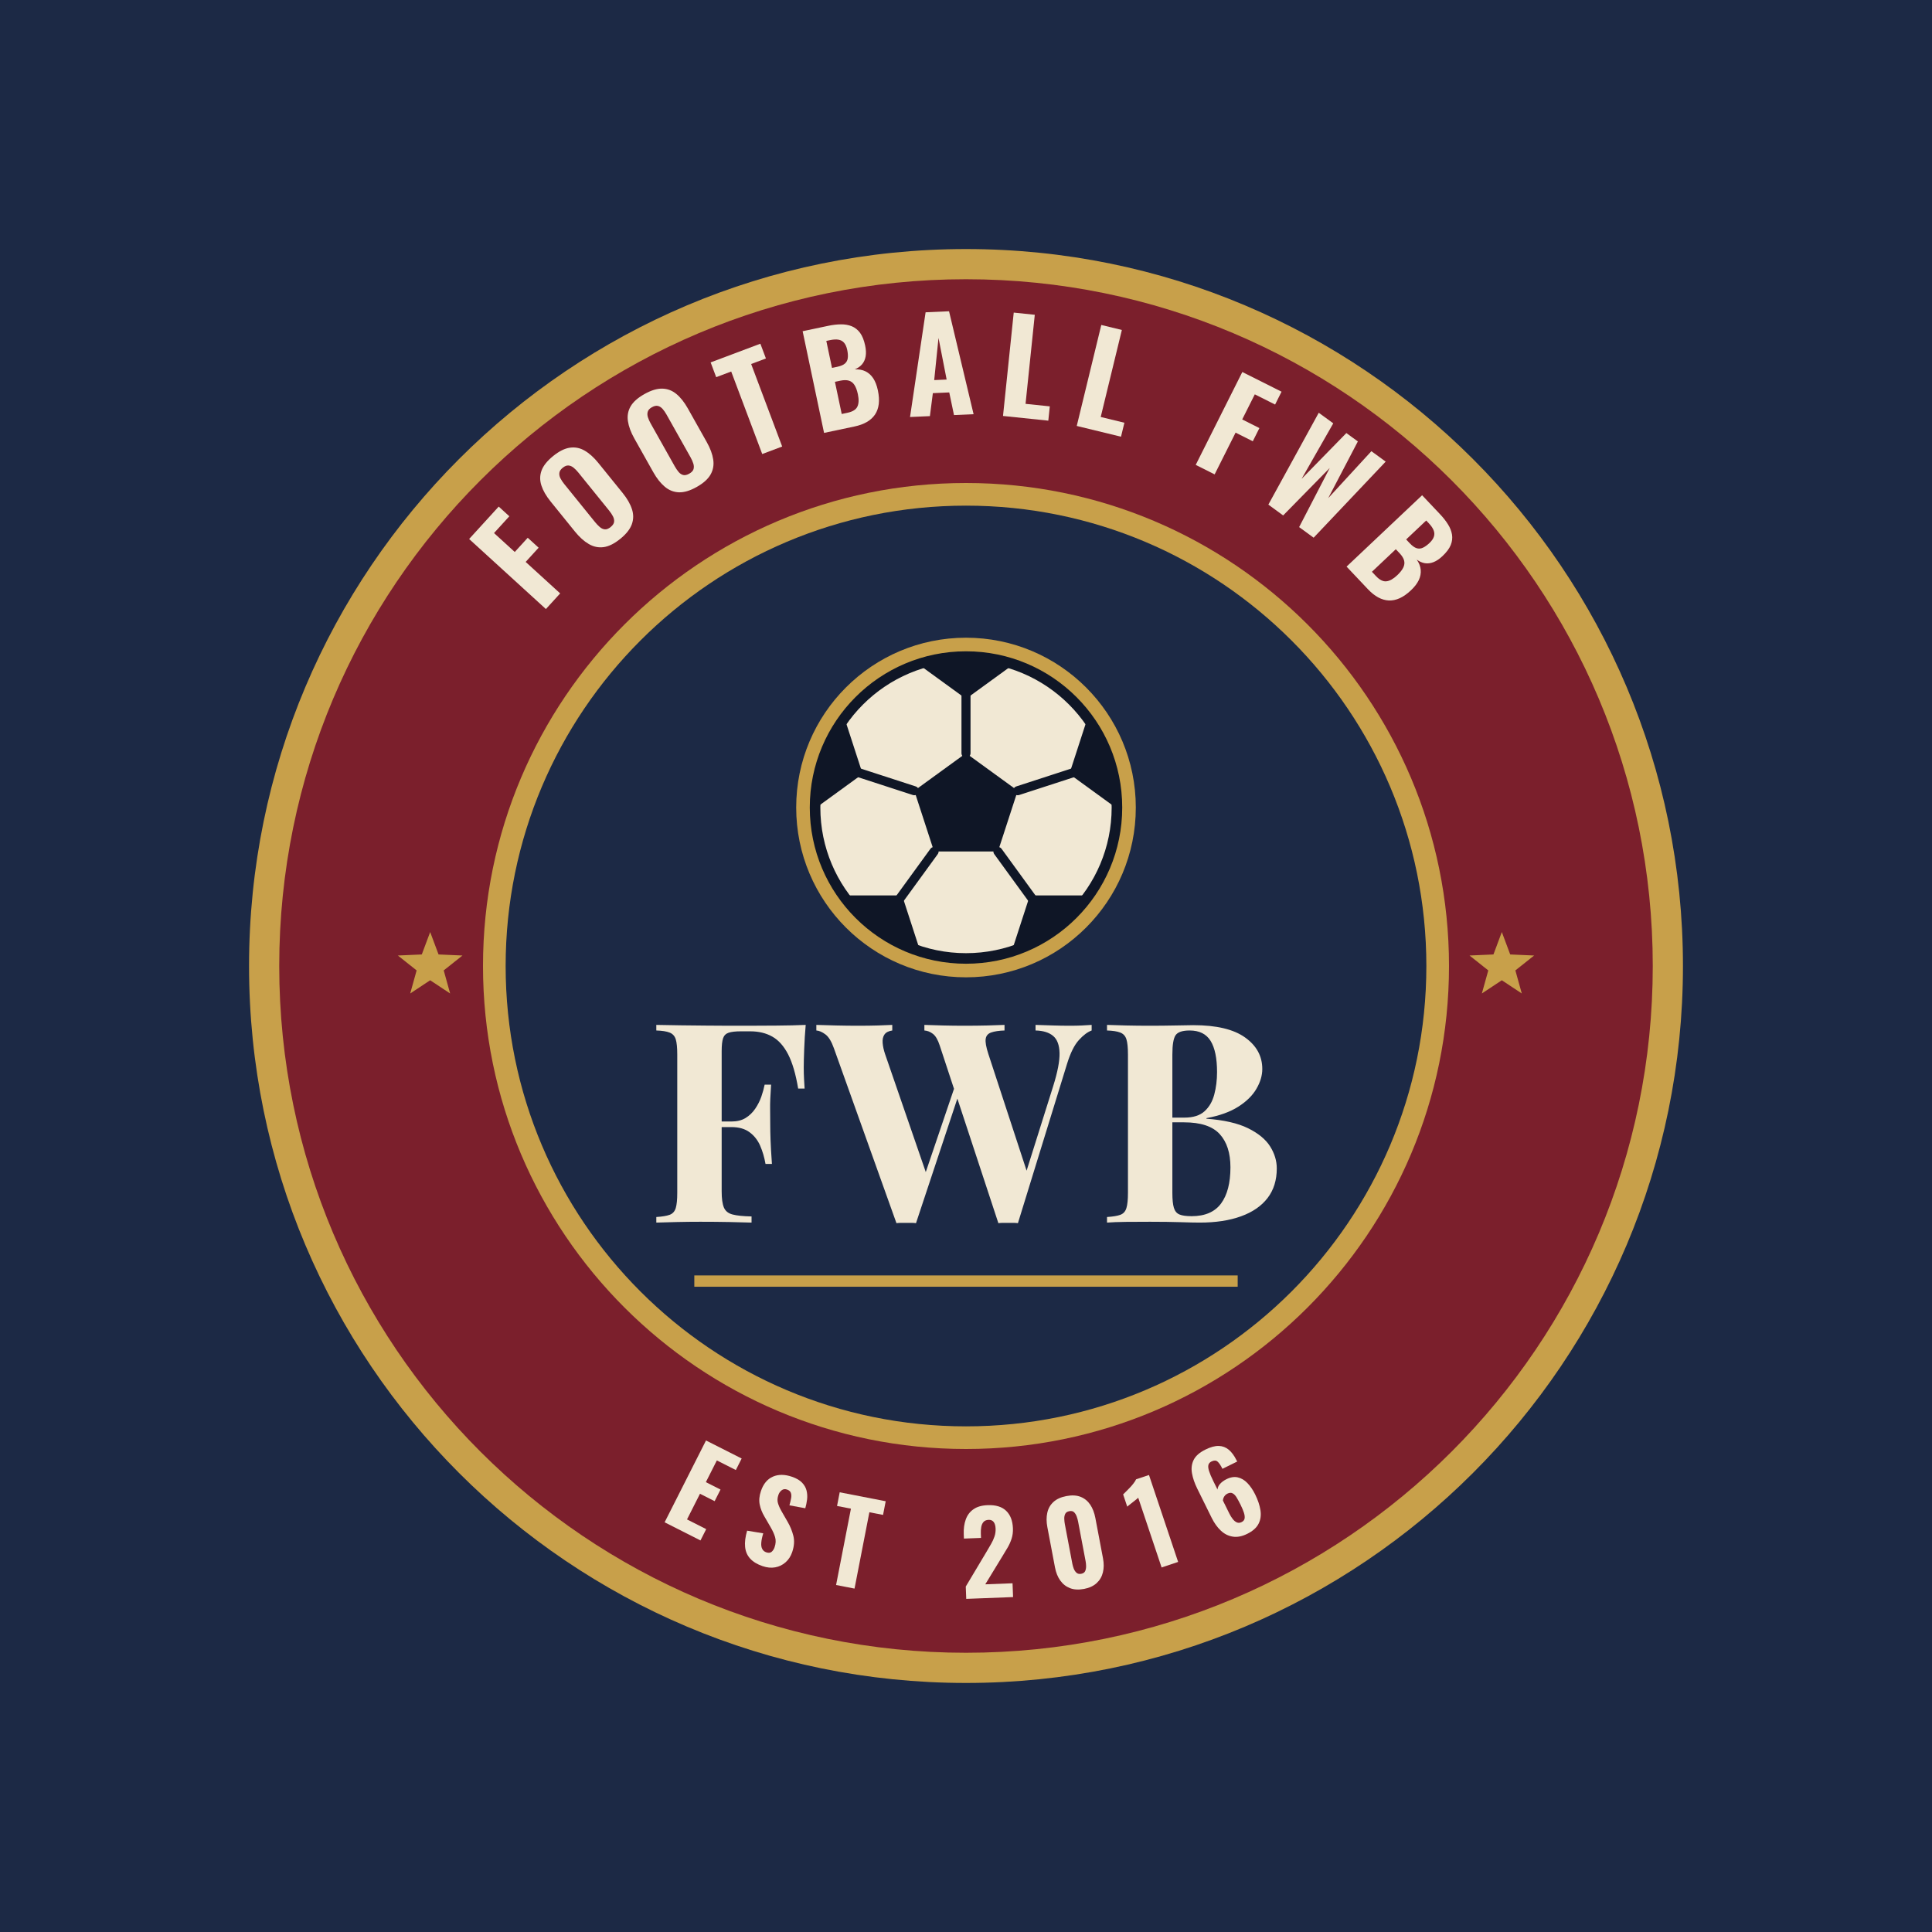
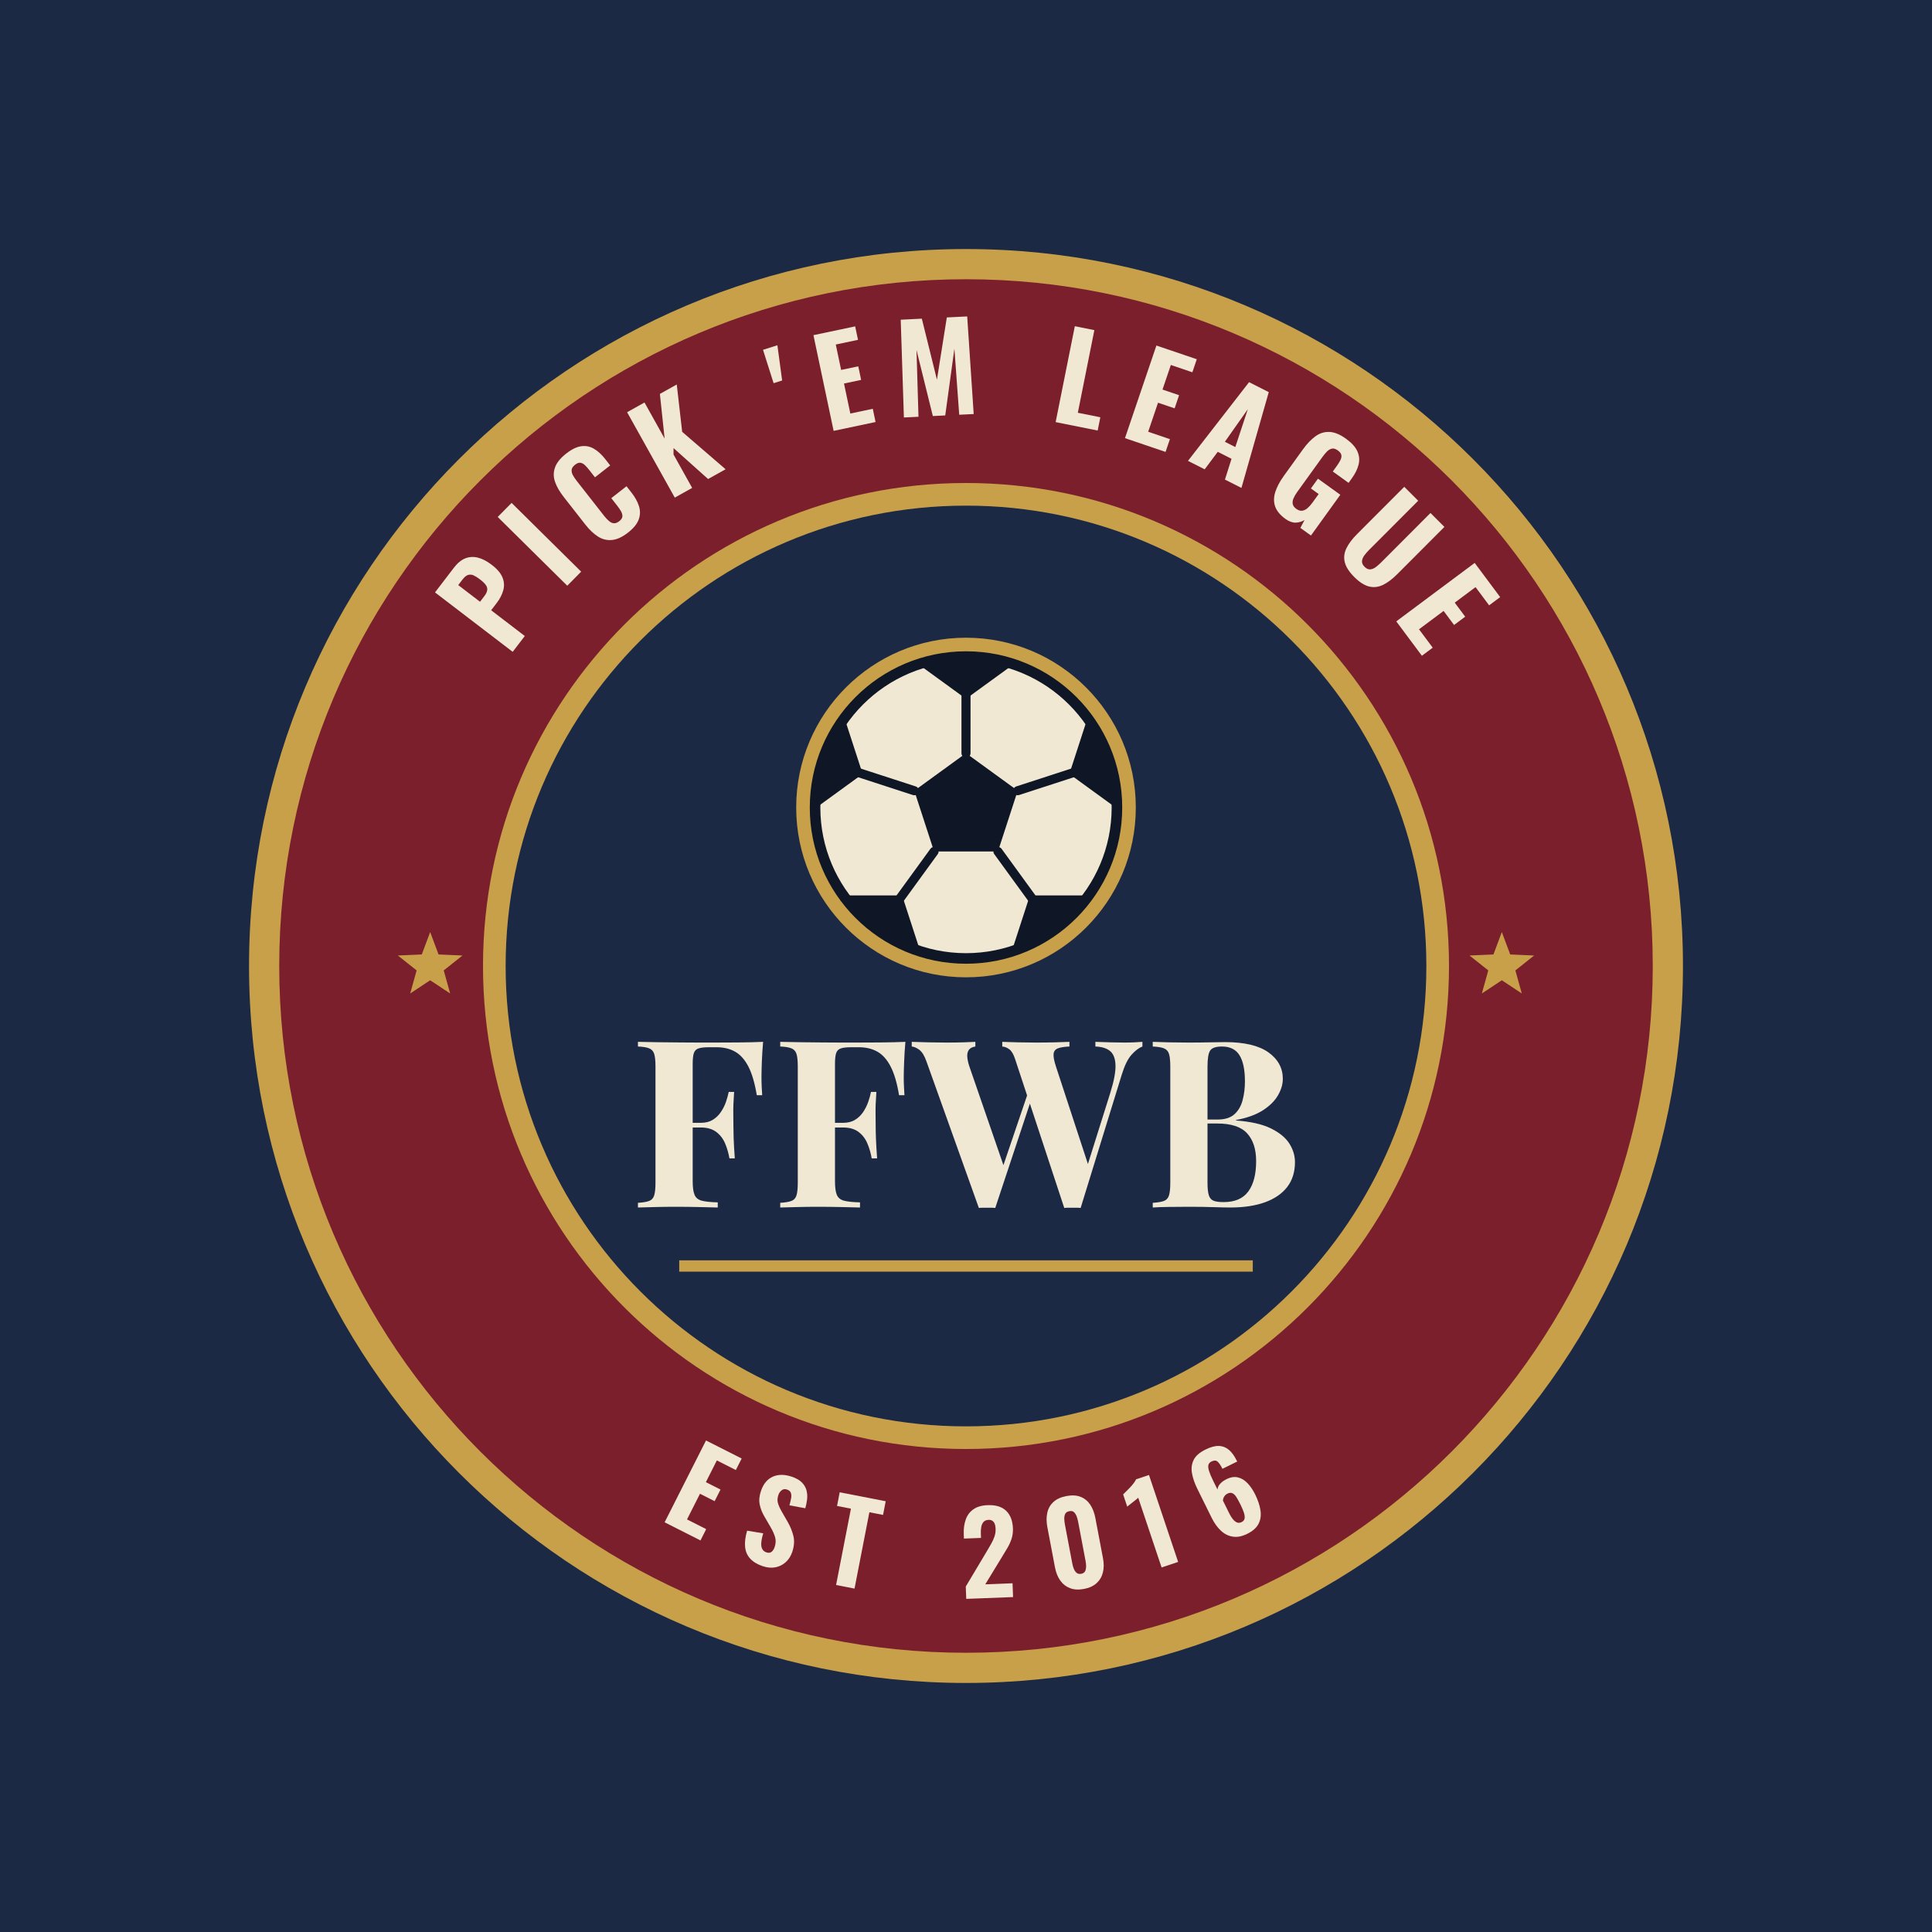
<svg xmlns="http://www.w3.org/2000/svg" viewBox="0 0 512 512">
  <rect width="512" height="512" fill="#1c2945" />
  <svg x="56" y="56" width="400" height="400" viewBox="0 0 400 400">
    <circle cx="200" cy="200" r="190" fill="#c8a04a" />
    <circle cx="200" cy="200" r="182" fill="#7b1f2c" />
    <circle cx="200" cy="200" r="128" fill="#c8a04a" />
    <circle cx="200" cy="200" r="122" fill="#1c2945" />
-     <path d="M0.46 0L-5.15 0L-5.15-27.54L6.48-27.54L6.48-23.73L0.46-23.73L0.46-16.29L5.56-16.29L5.56-12.38L0.46-12.38" fill="#f1e8d4" transform="translate(92.14 101.6) rotate(-47.62)" />
-     <path d="M-0.03 0.37Q-3.06 0.37-4.83-0.71Q-6.60-1.80-7.36-3.83Q-8.13-5.85-8.13-8.67L-8.13-18.94Q-8.13-21.76-7.36-23.77Q-6.60-25.77-4.83-26.83Q-3.06-27.88-0.03-27.88Q3.03-27.88 4.81-26.81Q6.60-25.74 7.36-23.75Q8.13-21.76 8.13-18.94L8.13-8.67Q8.13-5.85 7.36-3.83Q6.60-1.80 4.81-0.71Q3.03 0.37-0.03 0.37M-0.03-3.67Q1.05-3.67 1.56-4.16Q2.07-4.66 2.24-5.49Q2.41-6.32 2.41-7.28L2.41-20.30Q2.41-21.25 2.24-22.07Q2.07-22.88 1.56-23.37Q1.05-23.87-0.03-23.87Q-1.05-23.87-1.56-23.37Q-2.07-22.88-2.24-22.07Q-2.41-21.25-2.41-20.30L-2.41-7.28Q-2.41-6.32-2.26-5.49Q-2.11-4.66-1.60-4.16Q-1.09-3.67-0.03-3.67" fill="#f1e8d4" transform="translate(108.15 86.51) rotate(-38.98)" />
-     <path d="M-0.03 0.37Q-3.06 0.37-4.83-0.71Q-6.60-1.80-7.36-3.83Q-8.13-5.85-8.13-8.67L-8.13-18.94Q-8.13-21.76-7.36-23.77Q-6.60-25.77-4.83-26.83Q-3.06-27.88-0.03-27.88Q3.03-27.88 4.81-26.81Q6.60-25.74 7.36-23.75Q8.13-21.76 8.13-18.94L8.13-8.67Q8.13-5.85 7.36-3.83Q6.60-1.80 4.81-0.71Q3.03 0.37-0.03 0.37M-0.03-3.67Q1.05-3.67 1.56-4.16Q2.07-4.66 2.24-5.49Q2.41-6.32 2.41-7.28L2.41-20.30Q2.41-21.25 2.24-22.07Q2.07-22.88 1.56-23.37Q1.05-23.87-0.03-23.87Q-1.05-23.87-1.56-23.37Q-2.07-22.88-2.24-22.07Q-2.41-21.25-2.41-20.30L-2.41-7.28Q-2.41-6.32-2.26-5.49Q-2.11-4.66-1.60-4.16Q-1.09-3.67-0.03-3.67" fill="#f1e8d4" transform="translate(128.47 72.72) rotate(-29.34)" />
-     <path d="M2.86 0L-2.79 0L-2.79-23.36L-7.04-23.36L-7.04-27.54L7.04-27.54L7.04-23.36L2.86-23.36" fill="#f1e8d4" transform="translate(148.61 63.34) rotate(-20.61)" />
-     <path d="M0.54 0L-7.68 0L-7.68-27.54L-0.71-27.54Q1.09-27.54 2.62-27.23Q4.15-26.93 5.32-26.15Q6.49-25.36 7.12-23.99Q7.75-22.61 7.75-20.40Q7.75-18.73 7.28-17.56Q6.80-16.39 5.92-15.71Q5.03-15.03 3.74-14.79Q5.34-14.55 6.43-13.70Q7.51-12.85 8.06-11.46Q8.60-10.06 8.60-8.09Q8.60-6.02 8.08-4.49Q7.55-2.96 6.53-1.97Q5.51-0.99 4.01-0.49Q2.52 0 0.54 0M-2.07-12.65L-2.07-3.94L-0.51-3.94Q1.60-3.94 2.40-5Q3.20-6.05 3.20-8.16Q3.20-9.79 2.82-10.76Q2.45-11.73 1.62-12.19Q0.78-12.65-0.61-12.65L-2.07-12.65M-2.07-23.73L-2.07-16.42L-0.68-16.42Q0.78-16.42 1.53-16.85Q2.28-17.27 2.57-18.14Q2.86-19.01 2.86-20.26Q2.86-21.52 2.43-22.29Q2.01-23.05 1.14-23.39Q0.27-23.73-1.05-23.73" fill="#f1e8d4" transform="translate(169.9 57.14) rotate(-11.9)" />
-     <path d="M-3.16 0L-8.43 0L-3.09-27.54L3.13-27.54L8.43 0L3.23 0L2.24-6.05L-2.11-6.05L-3.16 0M0.03-20.60L-1.60-9.49L1.70-9.49" fill="#f1e8d4" transform="translate(193.59 54.14) rotate(-2.52)" />
-     <path d="M6.78 0L-5.29 0L-5.29-27.54L0.32-27.54L0.32-3.81L6.78-3.81" fill="#f1e8d4" transform="translate(215.07 54.78) rotate(5.92)" />
-     <path d="M6.78 0L-5.29 0L-5.29-27.54L0.32-27.54L0.32-3.81L6.78-3.81" fill="#f1e8d4" transform="translate(234.49 58.13) rotate(13.66)" />
-     <path d="" fill="#f1e8d4" transform="translate(250.37 62.97) rotate(20.18)" />
-     <path d="M0.46 0L-5.15 0L-5.15-27.54L6.48-27.54L6.48-23.73L0.46-23.73L0.46-16.29L5.56-16.29L5.56-12.38L0.46-12.38" fill="#f1e8d4" transform="translate(265.48 69.51) rotate(26.65)" />
-     <path d="M-2.55 0L-7.41 0L-10.98-27.54L-6.22-27.54L-4.32-10.71L-1.90-27.51L1.87-27.51L4.39-10.74L6.29-27.54L10.98-27.54L7.45 0L2.69 0L0-17.44" fill="#f1e8d4" transform="translate(286.11 82.1) rotate(36.14)" />
-     <path d="M0.54 0L-7.68 0L-7.68-27.54L-0.71-27.54Q1.09-27.54 2.62-27.23Q4.15-26.93 5.32-26.15Q6.49-25.36 7.12-23.99Q7.75-22.61 7.75-20.40Q7.75-18.73 7.28-17.56Q6.80-16.39 5.92-15.71Q5.03-15.03 3.74-14.79Q5.34-14.55 6.43-13.70Q7.51-12.85 8.06-11.46Q8.60-10.06 8.60-8.09Q8.60-6.02 8.08-4.49Q7.55-2.96 6.53-1.97Q5.51-0.99 4.01-0.49Q2.52 0 0.54 0M-2.07-12.65L-2.07-3.94L-0.51-3.94Q1.60-3.94 2.40-5Q3.20-6.05 3.20-8.16Q3.20-9.79 2.82-10.76Q2.45-11.73 1.62-12.19Q0.78-12.65-0.61-12.65L-2.07-12.65M-2.07-23.73L-2.07-16.42L-0.68-16.42Q0.78-16.42 1.53-16.85Q2.28-17.27 2.57-18.14Q2.86-19.01 2.86-20.26Q2.86-21.52 2.43-22.29Q2.01-23.05 1.14-23.39Q0.27-23.73-1.05-23.73" fill="#f1e8d4" transform="translate(306.13 99.74) rotate(46.63)" />
+     <path d="M-1.60 0L-6.88 0L-6.88-25.92L1.34-25.92Q3.68-25.92 5.15-25.04Q6.62-24.16 7.34-22.50Q8.06-20.83 8.06-18.46Q8.06-15.68 7.12-14.11Q6.18-12.54 4.54-11.89Q2.91-11.23 0.80-11.23L-1.60-11.23L-1.60 0M-1.60-22.21L-1.60-14.94L0.26-14.94Q1.41-14.94 2.03-15.31Q2.66-15.68 2.88-16.48Q3.10-17.28 3.10-18.53Q3.10-19.71 2.93-20.51Q2.75-21.31 2.14-21.76Q1.54-22.21 0.22-22.21" fill="#f1e8d4" transform="translate(84.05 111.28) rotate(-52.58)" />
+     <path d="M2.62 0L-2.62 0L-2.62-25.92L2.62-25.92" fill="#f1e8d4" transform="translate(96.17 97.36) rotate(-45.33)" />
+     <path d="M0.30 0.35Q-2.58 0.35-4.26-0.74Q-5.94-1.82-6.61-3.76Q-7.28-5.70-7.28-8.26L-7.28-17.57Q-7.28-20.26-6.61-22.19Q-5.94-24.13-4.26-25.18Q-2.58-26.24 0.30-26.24Q3.09-26.24 4.67-25.31Q6.26-24.38 6.91-22.69Q7.57-20.99 7.57-18.75L7.57-16.58L2.45-16.58L2.45-19.01Q2.45-19.90 2.35-20.69Q2.26-21.47 1.82-21.97Q1.39-22.46 0.34-22.46Q-0.72-22.46-1.20-21.95Q-1.68-21.44-1.81-20.62Q-1.94-19.81-1.94-18.82L-1.94-7.04Q-1.94-5.95-1.76-5.14Q-1.58-4.32-1.09-3.89Q-0.59-3.46 0.34-3.46Q1.36-3.46 1.79-3.95Q2.22-4.45 2.34-5.28Q2.45-6.11 2.45-7.04L2.45-9.57L7.57-9.57L7.57-7.42Q7.57-5.15 6.93-3.41Q6.29-1.66 4.72-0.66Q3.15 0.35 0.30 0.35" fill="#f1e8d4" transform="translate(109.97 85.06) rotate(-38.07)" />
+     <path d="M-1.60 0L-6.88 0L-6.88-25.92L-1.60-25.92L-1.60-14.98L3.07-25.92L8.19-25.92L3.33-14.27L8.54 0L3.23 0L-0.77-11.62L-1.60-10.14" fill="#f1e8d4" transform="translate(128.83 72.52) rotate(-29.17)" />
+     <path d="" fill="#f1e8d4" transform="translate(144.9 64.8) rotate(-22.17)" />
+     <path d="M0.56-16.64L-1.81-16.64L-1.81-25.92L2.19-25.92" fill="#f1e8d4" transform="translate(155.78 60.86) rotate(-17.63)" />
+     <path d="M6.30 0L-5.06 0L-5.06-25.92L6.24-25.92L6.24-22.27L0.22-22.27L0.22-15.39L4.86-15.39L4.86-11.71L0.22-11.71L0.22-3.58L6.30-3.58" fill="#f1e8d4" transform="translate(169.87 57.14) rotate(-11.91)" />
+     <path d="M-5.39 0L-9.26 0L-8.82-25.92L-3.22-25.92L-0.02-9.57L3.41-25.92L8.82-25.92L9.26 0L5.42 0L5.01-17.57L1.71 0L-1.58 0L-5.04-17.70" fill="#f1e8d4" transform="translate(192.79 54.18) rotate(-2.83)" />
+     <path d="" fill="#f1e8d4" transform="translate(212.89 54.57) rotate(5.06)" />
+     <path d="M6.38 0L-4.98 0L-4.98-25.92L0.30-25.92L0.30-3.58L6.38-3.58" fill="#f1e8d4" transform="translate(228.64 56.84) rotate(11.31)" />
+     <path d="M6.30 0L-5.06 0L-5.06-25.92L6.24-25.92L6.24-22.27L0.22-22.27L0.22-15.39L4.86-15.39L4.86-11.71L0.22-11.71L0.22-3.58L6.30-3.58" fill="#f1e8d4" transform="translate(246.92 61.74) rotate(18.75)" />
+     <path d="M-2.98 0L-7.94 0L-2.91-25.92L2.94-25.92L7.94 0L3.04 0L2.11-5.70L-1.98-5.70L-2.98 0M0.03-19.39L-1.50-8.93L1.60-8.93" fill="#f1e8d4" transform="translate(265.91 69.72) rotate(26.84)" />
+     <path d="M-0.58 0.38Q-3.20 0.38-4.74-0.72Q-6.27-1.82-6.93-3.86Q-7.58-5.89-7.58-8.58L-7.58-17.25Q-7.58-20.03-6.91-22.05Q-6.24-24.06-4.56-25.15Q-2.88-26.24 0-26.24Q2.78-26.24 4.40-25.31Q6.02-24.38 6.72-22.69Q7.42-20.99 7.42-18.66L7.42-17.15L2.27-17.15L2.27-18.98Q2.27-20 2.14-20.78Q2.02-21.57 1.55-22.02Q1.09-22.46 0.06-22.46Q-0.99-22.46-1.47-21.92Q-1.95-21.38-2.08-20.53Q-2.21-19.68-2.21-18.72L-2.21-7.23Q-2.21-6.14-2.02-5.28Q-1.82-4.42-1.30-3.94Q-0.77-3.46 0.22-3.46Q1.22-3.46 1.76-3.97Q2.30-4.48 2.51-5.36Q2.72-6.24 2.72-7.36L2.72-10.11L0.19-10.11L0.19-13.31L7.49-13.31L7.49 0L4.03 0L3.71-2.34Q3.20-1.15 2.18-0.38Q1.15 0.38-0.58 0.38" fill="#f1e8d4" transform="translate(285.34 81.54) rotate(35.77)" />
+     <path d="M0 0.35Q-2.94 0.35-4.58-0.66Q-6.21-1.66-6.86-3.57Q-7.52-5.47-7.52-8.19L-7.52-25.92L-2.30-25.92L-2.30-7.46Q-2.30-6.50-2.16-5.57Q-2.02-4.64-1.52-4.06Q-1.02-3.49 0-3.49Q1.06-3.49 1.55-4.06Q2.05-4.64 2.18-5.57Q2.30-6.50 2.30-7.46L2.30-25.92L7.52-25.92L7.52-8.19Q7.52-5.47 6.86-3.57Q6.21-1.66 4.58-0.66Q2.94 0.35 0 0.35" fill="#f1e8d4" transform="translate(303.15 96.67) rotate(44.95)" />
+     <path d="M6.30 0L-5.06 0L-5.06-25.92L6.24-25.92L6.24-22.27L0.22-22.27L0.22-15.39L4.86-15.39L4.86-11.71L0.22-11.71L0.22-3.58L6.30-3.58" fill="#f1e8d4" transform="translate(317.05 112.73) rotate(53.29)" />
    <path d="M5.91 21.60L-4.74 21.60L-4.74-2.70L5.85-2.70L5.85 0.72L0.21 0.72L0.21 7.17L4.56 7.17L4.56 10.62L0.21 10.62L0.21 18.24L5.91 18.24" fill="#f1e8d4" transform="translate(134.11 330.29) rotate(26.83)" />
    <path d="M0.55 21.93Q-1.70 21.93-3.20 21.10Q-4.70 20.28-5.46 18.61Q-6.23 16.95-6.35 14.37L-2.08 13.65Q-2.03 15.15-1.77 16.15Q-1.52 17.16-0.99 17.65Q-0.47 18.15 0.31 18.15Q1.27 18.15 1.62 17.55Q1.96 16.95 1.96 16.17Q1.96 14.64 1.23 13.60Q0.50 12.57-0.71 11.52L-3.23 9.33Q-4.58 8.19-5.43 6.75Q-6.29 5.31-6.29 3.21Q-6.29 0.21-4.53-1.39Q-2.78-3 0.28-3Q2.11-3 3.28-2.40Q4.45-1.80 5.10-0.80Q5.75 0.21 6 1.39Q6.25 2.58 6.31 3.75L2.08 4.38Q2.02 3.27 1.89 2.43Q1.75 1.59 1.35 1.11Q0.94 0.63 0.13 0.63Q-0.74 0.63-1.16 1.27Q-1.58 1.92-1.58 2.70Q-1.58 3.99-0.99 4.81Q-0.41 5.64 0.61 6.54L3.08 8.70Q4.60 10.02 5.70 11.71Q6.79 13.41 6.79 15.90Q6.79 17.61 6.01 18.99Q5.23 20.37 3.84 21.15Q2.44 21.93 0.55 21.93" fill="#f1e8d4" transform="translate(152.66 338.11) rotate(18.92)" />
    <path d="M2.52 21.60L-2.46 21.60L-2.46 0.99L-6.21 0.99L-6.21-2.70L6.21-2.70L6.21 0.99L2.52 0.99" fill="#f1e8d4" transform="translate(172.11 343.31) rotate(11.01)" />
    <path d="" fill="#f1e8d4" transform="translate(188.27 345.53) rotate(4.61)" />
    <path d="M6.06 21.60L-6.36 21.60L-6.36 18.33L-0.45 9.24Q0.21 8.22 0.79 7.29Q1.38 6.36 1.75 5.38Q2.13 4.41 2.13 3.30Q2.13 2.13 1.68 1.51Q1.23 0.90 0.39 0.90Q-0.51 0.90-0.99 1.39Q-1.47 1.89-1.65 2.70Q-1.83 3.51-1.83 4.47L-1.83 5.61L-6.36 5.61L-6.36 4.41Q-6.36 2.25-5.68 0.57Q-5.01-1.11-3.55-2.05Q-2.10-3 0.27-3Q3.48-3 5.10-1.32Q6.72 0.36 6.72 3.39Q6.72 4.86 6.27 6.10Q5.82 7.35 5.08 8.50Q4.35 9.66 3.51 10.89L-1.17 17.94L6.06 17.94" fill="#f1e8d4" transform="translate(205.59 345.89) rotate(-2.2)" />
    <path d="M0.02 22.02Q-2.17 22.02-3.61 21.12Q-5.05 20.22-5.77 18.64Q-6.49 17.07-6.49 15L-6.49 4.11Q-6.49 1.98-5.80 0.38Q-5.12-1.23-3.67-2.13Q-2.23-3.03 0.02-3.03Q2.23-3.03 3.66-2.13Q5.08-1.23 5.78 0.38Q6.46 1.98 6.46 4.11L6.46 15Q6.46 17.07 5.74 18.64Q5.03 20.22 3.59 21.12Q2.14 22.02 0.02 22.02M0.02 17.94Q0.82 17.94 1.19 17.43Q1.54 16.92 1.67 16.21Q1.79 15.51 1.79 14.91L1.79 4.20Q1.79 3.54 1.68 2.82Q1.57 2.10 1.21 1.57Q0.86 1.05 0.02 1.05Q-0.83 1.05-1.20 1.57Q-1.58 2.10-1.68 2.82Q-1.79 3.54-1.79 4.20L-1.79 14.91Q-1.79 15.51-1.67 16.21Q-1.54 16.92-1.16 17.43Q-0.76 17.94 0.02 17.94" fill="#f1e8d4" transform="translate(227.17 343.45) rotate(-10.73)" />
    <path d="M3.09 21.60L-1.53 21.60L-1.53 2.10Q-1.80 2.25-2.27 2.41Q-2.73 2.58-3.27 2.77Q-3.81 2.97-4.29 3.13Q-4.77 3.30-5.04 3.42L-5.04 0Q-4.68-0.18-4.06-0.48Q-3.45-0.78-2.76-1.14Q-2.07-1.50-1.46-1.92Q-0.84-2.34-0.51-2.70L3.09-2.70" fill="#f1e8d4" transform="translate(246.42 338.43) rotate(-18.54)" />
    <path d="M0.20 21.93Q-2.12 21.93-3.57 20.89Q-5.03 19.86-5.70 18.06Q-6.37 16.26-6.37 13.95L-6.37 5.31Q-6.37 2.94-5.82 1.05Q-5.27-0.84-3.86-1.92Q-2.45-3 0.16-3Q2.41-3 3.75-2.30Q5.08-1.59 5.69-0.21Q6.29 1.17 6.29 3.18Q6.29 3.27 6.30 3.38Q6.31 3.48 6.31 3.57L1.94 3.57Q1.94 2.04 1.63 1.29Q1.33 0.54 0.20 0.54Q-0.53 0.54-0.93 0.99Q-1.33 1.44-1.50 2.50Q-1.67 3.57-1.67 5.43L-1.67 7.92Q-1.28 7.26-0.45 6.90Q0.38 6.54 1.46 6.51Q3.38 6.45 4.53 7.36Q5.69 8.28 6.20 9.88Q6.71 11.49 6.71 13.50Q6.71 15.96 6.11 17.88Q5.50 19.80 4.08 20.86Q2.65 21.93 0.20 21.93M0.25 18.48Q1 18.48 1.38 17.97Q1.75 17.46 1.89 16.53Q2.03 15.60 2.03 14.28Q2.03 13.02 1.95 12.07Q1.88 11.13 1.48 10.59Q1.10 10.05 0.20 10.05Q-0.23 10.05-0.60 10.21Q-0.98 10.38-1.25 10.63Q-1.51 10.89-1.67 11.16L-1.67 15.03Q-1.67 15.93-1.50 16.72Q-1.33 17.52-0.92 18Q-0.50 18.48 0.25 18.48" fill="#f1e8d4" transform="translate(264.64 330.91) rotate(-26.28)" />
    <polygon fill="#c8a04a" points="58,191 60.22,196.94 66.56,197.22 61.59,201.17 63.29,207.28 58,203.78 52.71,207.28 54.41,201.17 49.44,197.22 55.78,196.94" />
    <polygon fill="#c8a04a" points="342,191 344.22,196.94 350.56,197.22 345.59,201.17 347.29,207.28 342,203.78 336.71,207.28 338.41,201.17 333.44,197.22 339.78,196.94" />
    <circle cx="200" cy="158" r="45" fill="#c8a04a" />
    <g>
      <clipPath id="bb">
        <circle cx="200" cy="158" r="40" />
      </clipPath>
      <circle cx="200" cy="158" r="40" fill="#f1e8d4" />
      <g clip-path="url(#bb)">
        <polygon points="207.05,107.49 211.41,120.91 200,129.2 188.59,120.91 192.95,107.49" fill="#0f1626" />
        <polygon points="250.22,149.1 238.8,157.39 227.39,149.1 231.75,135.68 245.86,135.68" fill="#0f1626" />
        <polygon points="223.98,203.01 212.57,194.72 216.93,181.3 231.04,181.3 235.39,194.72" fill="#0f1626" />
        <polygon points="164.61,194.72 168.96,181.3 183.07,181.3 187.43,194.72 176.02,203.01" fill="#0f1626" />
        <polygon points="154.14,135.68 168.25,135.68 172.61,149.1 161.2,157.39 149.78,149.1" fill="#0f1626" />
        <g stroke="#0f1626" stroke-width="2.4" stroke-linecap="round">
          <line x1="200" y1="143.6" x2="200" y2="126.8" />
          <line x1="213.7" y1="153.55" x2="229.67" y2="148.36" />
          <line x1="208.46" y1="169.65" x2="218.34" y2="183.24" />
          <line x1="191.54" y1="169.65" x2="181.66" y2="183.24" />
          <line x1="186.3" y1="153.55" x2="170.33" y2="148.36" />
        </g>
      </g>
      <polygon points="200,143.6 213.7,153.55 208.46,169.65 191.54,169.65 186.3,153.55" fill="#0f1626" />
      <circle cx="200" cy="158" r="40" fill="none" stroke="#0f1626" stroke-width="2.8" />
    </g>
-     <path d="M157.52 215.61Q157.23 218.94 157.12 222.05Q157 225.15 157 226.86Q157 228.48 157.08 229.96Q157.15 231.44 157.23 232.48L155.52 232.48Q154.56 226.71 152.86 223.41Q151.16 220.12 148.68 218.72Q146.20 217.31 142.80 217.31L140.35 217.31Q138.21 217.31 137.10 217.68Q135.99 218.05 135.62 219.16Q135.25 220.27 135.25 222.56L135.25 241.21L137.84 241.21Q140.06 241.21 141.57 240.29Q143.09 239.36 144.13 237.84Q145.16 236.33 145.76 234.63Q146.35 232.92 146.64 231.44L148.35 231.44Q148.05 235.66 148.09 237.88Q148.12 240.10 148.12 241.95Q148.12 243.80 148.20 246.02Q148.27 248.24 148.57 252.46L146.87 252.46Q146.42 249.87 145.46 247.65Q144.50 245.43 142.65 244.06Q140.80 242.69 137.84 242.69L135.25 242.69L135.25 259.71Q135.25 262.60 135.84 264Q136.43 265.41 138.13 265.85Q139.84 266.30 143.17 266.37L143.17 268Q140.87 267.93 137.25 267.85Q133.62 267.78 129.62 267.78Q126.44 267.78 123.41 267.85Q120.37 267.93 117.93 268L117.93 266.52Q120.30 266.37 121.48 265.93Q122.67 265.48 123.08 264.15Q123.48 262.82 123.48 260.16L123.48 223.45Q123.48 220.71 123.08 219.42Q122.67 218.12 121.45 217.64Q120.23 217.16 117.93 217.09L117.93 215.61Q120.97 215.68 124.37 215.72Q127.77 215.76 131.10 215.79Q134.43 215.83 137.32 215.83L142.06 215.83Q145.46 215.83 149.79 215.79Q154.12 215.76 157.52 215.61M233.30 215.61L233.30 217.09Q231.67 217.68 229.90 219.64Q228.12 221.60 226.79 225.89L213.76 268.15Q213.17 268.07 212.51 268.07L209.84 268.07Q209.18 268.07 208.58 268.15L197.71 235.14L186.75 268.15Q186.16 268.07 185.50 268.07L182.83 268.07Q182.17 268.07 181.57 268.15L165 221.82Q164.04 219.09 162.74 218.12Q161.45 217.16 160.34 217.09L160.34 215.61Q162.56 215.68 165.59 215.76Q168.62 215.83 171.36 215.83Q174.32 215.83 176.65 215.76Q178.98 215.68 180.46 215.61L180.46 217.09Q178.98 217.31 178.39 218.16Q177.80 219.01 177.91 220.38Q178.02 221.75 178.54 223.30L189.34 254.61L196.82 232.55L193.04 221.08Q192.30 218.79 191.23 217.98Q190.16 217.16 188.97 217.09L188.97 215.61Q191.05 215.68 193.89 215.76Q196.74 215.83 199.56 215.83Q202.81 215.83 205.66 215.76Q208.51 215.68 210.21 215.61L210.21 217.09Q207.99 217.16 206.70 217.61Q205.40 218.05 205.22 219.31Q205.03 220.57 205.92 223.30L216.06 254.24L223.09 231.89Q224.86 226.26 224.79 223.08Q224.72 219.90 223.09 218.53Q221.46 217.16 218.43 217.09L218.43 215.61Q220.94 215.68 223.16 215.76Q225.38 215.83 227.60 215.83Q229.30 215.83 230.75 215.76Q232.19 215.68 233.30 215.61M237.37 217.09L237.37 215.61Q239.30 215.68 242.40 215.76Q245.51 215.83 248.62 215.83Q252.17 215.83 255.50 215.76Q258.83 215.68 260.24 215.68Q269.41 215.68 273.96 218.94Q278.52 222.19 278.52 227.30Q278.52 229.89 276.96 232.55Q275.41 235.22 272.15 237.29Q268.90 239.36 263.72 240.32L263.72 240.47Q270.67 240.99 274.74 242.99Q278.81 244.99 280.59 247.80Q282.36 250.61 282.36 253.64Q282.36 258.31 279.92 261.49Q277.48 264.67 272.89 266.33Q268.30 268 261.94 268Q260.16 268 256.83 267.89Q253.50 267.78 248.77 267.78Q245.51 267.78 242.40 267.81Q239.30 267.85 237.37 268L237.37 266.52Q239.74 266.37 240.92 265.93Q242.11 265.48 242.51 264.15Q242.92 262.82 242.92 260.16L242.92 223.45Q242.92 220.71 242.51 219.42Q242.11 218.12 240.89 217.64Q239.67 217.16 237.37 217.09M257.80 241.43L254.69 241.43L254.69 260.16Q254.69 262.75 255.09 264.08Q255.50 265.41 256.57 265.85Q257.65 266.30 259.79 266.30Q265.12 266.30 267.60 262.93Q270.08 259.56 270.08 253.35Q270.08 247.65 267.23 244.54Q264.38 241.43 257.80 241.43M259.28 217.09Q256.39 217.09 255.54 218.35Q254.69 219.60 254.69 223.45L254.69 240.18L257.87 240.18Q261.35 240.18 263.20 238.51Q265.05 236.85 265.79 234.07Q266.53 231.30 266.53 228.11Q266.53 222.64 264.83 219.86Q263.12 217.09 259.28 217.09" fill="#f1e8d4" />
-     <rect x="128" y="282" width="144" height="3" fill="#c8a04a" />
+     <path d="M146.23 220.10Q145.99 222.89 145.89 225.50Q145.80 228.10 145.80 229.53Q145.80 230.89 145.86 232.13Q145.92 233.37 145.99 234.24L144.56 234.24Q143.75 229.40 142.33 226.65Q140.90 223.89 138.82 222.71Q136.75 221.53 133.90 221.53L131.85 221.53Q130.05 221.53 129.12 221.84Q128.19 222.15 127.88 223.08Q127.57 224.01 127.57 225.93L127.57 241.56L129.74 241.56Q131.60 241.56 132.87 240.78Q134.14 240.01 135.01 238.74Q135.88 237.46 136.38 236.04Q136.87 234.61 137.12 233.37L138.55 233.37Q138.30 236.91 138.33 238.77Q138.36 240.63 138.36 242.18Q138.36 243.73 138.42 245.59Q138.48 247.45 138.73 250.98L137.31 250.98Q136.93 248.81 136.13 246.95Q135.32 245.09 133.77 243.94Q132.22 242.80 129.74 242.80L127.57 242.80L127.57 257.06Q127.57 259.47 128.07 260.65Q128.56 261.83 129.99 262.20Q131.42 262.57 134.21 262.64L134.21 264Q132.28 263.94 129.25 263.88Q126.21 263.81 122.86 263.81Q120.19 263.81 117.65 263.88Q115.11 263.94 113.06 264L113.06 262.76Q115.05 262.64 116.04 262.26Q117.03 261.89 117.37 260.78Q117.71 259.66 117.71 257.43L117.71 226.68Q117.71 224.38 117.37 223.30Q117.03 222.21 116.01 221.81Q114.99 221.41 113.06 221.34L113.06 220.10Q115.61 220.17 118.46 220.20Q121.31 220.23 124.10 220.26Q126.89 220.29 129.31 220.29L133.28 220.29Q136.13 220.29 139.75 220.26Q143.38 220.23 146.23 220.10M183.94 220.10Q183.69 222.89 183.60 225.50Q183.50 228.10 183.50 229.53Q183.50 230.89 183.57 232.13Q183.63 233.37 183.69 234.24L182.26 234.24Q181.46 229.40 180.03 226.65Q178.61 223.89 176.53 222.71Q174.45 221.53 171.60 221.53L169.55 221.53Q167.76 221.53 166.83 221.84Q165.90 222.15 165.59 223.08Q165.28 224.01 165.28 225.93L165.28 241.56L167.45 241.56Q169.31 241.56 170.58 240.78Q171.85 240.01 172.72 238.74Q173.58 237.46 174.08 236.04Q174.58 234.61 174.82 233.37L176.25 233.37Q176 236.91 176.03 238.77Q176.06 240.63 176.06 242.18Q176.06 243.73 176.13 245.59Q176.19 247.45 176.44 250.98L175.01 250.98Q174.64 248.81 173.83 246.95Q173.03 245.09 171.48 243.94Q169.93 242.80 167.45 242.80L165.28 242.80L165.28 257.06Q165.28 259.47 165.77 260.65Q166.27 261.83 167.69 262.20Q169.12 262.57 171.91 262.64L171.91 264Q169.99 263.94 166.95 263.88Q163.91 263.81 160.56 263.81Q157.90 263.81 155.36 263.88Q152.81 263.94 150.77 264L150.77 262.76Q152.75 262.64 153.74 262.26Q154.74 261.89 155.08 260.78Q155.42 259.66 155.42 257.43L155.42 226.68Q155.42 224.38 155.08 223.30Q154.74 222.21 153.71 221.81Q152.69 221.41 150.77 221.34L150.77 220.10Q153.31 220.17 156.16 220.20Q159.01 220.23 161.80 220.26Q164.59 220.29 167.01 220.29L170.98 220.29Q173.83 220.29 177.46 220.26Q181.09 220.23 183.94 220.10M246.75 220.10L246.75 221.34Q245.39 221.84 243.90 223.48Q242.41 225.13 241.30 228.72L230.38 264.12Q229.89 264.06 229.33 264.06L227.10 264.06Q226.54 264.06 226.04 264.12L216.93 236.47L207.75 264.12Q207.26 264.06 206.70 264.06L204.47 264.06Q203.91 264.06 203.41 264.12L189.53 225.31Q188.72 223.02 187.63 222.21Q186.55 221.41 185.62 221.34L185.62 220.10Q187.48 220.17 190.02 220.23Q192.56 220.29 194.86 220.29Q197.34 220.29 199.29 220.23Q201.24 220.17 202.48 220.10L202.48 221.34Q201.24 221.53 200.75 222.24Q200.25 222.96 200.34 224.10Q200.44 225.25 200.87 226.55L209.92 252.78L216.19 234.30L213.02 224.69Q212.40 222.77 211.50 222.09Q210.61 221.41 209.61 221.34L209.61 220.10Q211.35 220.17 213.74 220.23Q216.12 220.29 218.48 220.29Q221.21 220.29 223.59 220.23Q225.98 220.17 227.41 220.10L227.41 221.34Q225.55 221.41 224.46 221.78Q223.38 222.15 223.22 223.20Q223.07 224.26 223.81 226.55L232.31 252.47L238.20 233.74Q239.68 229.03 239.62 226.37Q239.56 223.70 238.20 222.55Q236.83 221.41 234.29 221.34L234.29 220.10Q236.40 220.17 238.26 220.23Q240.12 220.29 241.98 220.29Q243.40 220.29 244.61 220.23Q245.82 220.17 246.75 220.10M249.49 221.34L249.49 220.10Q251.10 220.17 253.70 220.23Q256.31 220.29 258.91 220.29Q261.89 220.29 264.68 220.23Q267.47 220.17 268.65 220.17Q276.33 220.17 280.15 222.89Q283.96 225.62 283.96 229.90Q283.96 232.07 282.66 234.30Q281.36 236.53 278.63 238.27Q275.90 240.01 271.56 240.81L271.56 240.94Q277.39 241.37 280.80 243.04Q284.21 244.72 285.70 247.07Q287.18 249.43 287.18 251.97Q287.18 255.88 285.14 258.54Q283.09 261.21 279.25 262.61Q275.40 264 270.07 264Q268.58 264 265.79 263.91Q263 263.81 259.04 263.81Q256.31 263.81 253.70 263.85Q251.10 263.88 249.49 264L249.49 262.76Q251.47 262.64 252.46 262.26Q253.46 261.89 253.80 260.78Q254.14 259.66 254.14 257.43L254.14 226.68Q254.14 224.38 253.80 223.30Q253.46 222.21 252.43 221.81Q251.41 221.41 249.49 221.34M266.60 241.74L264 241.74L264 257.43Q264 259.60 264.34 260.71Q264.68 261.83 265.58 262.20Q266.48 262.57 268.27 262.57Q272.74 262.57 274.81 259.75Q276.89 256.93 276.89 251.72Q276.89 246.95 274.50 244.35Q272.12 241.74 266.60 241.74M267.84 221.34Q265.42 221.34 264.71 222.40Q264 223.45 264 226.68L264 240.69L266.66 240.69Q269.58 240.69 271.13 239.29Q272.68 237.90 273.30 235.57Q273.92 233.25 273.92 230.58Q273.92 225.99 272.49 223.67Q271.06 221.34 267.84 221.34" fill="#f1e8d4" />
+     <rect x="124" y="278" width="152" height="3" fill="#c8a04a" />
  </svg>
</svg>
